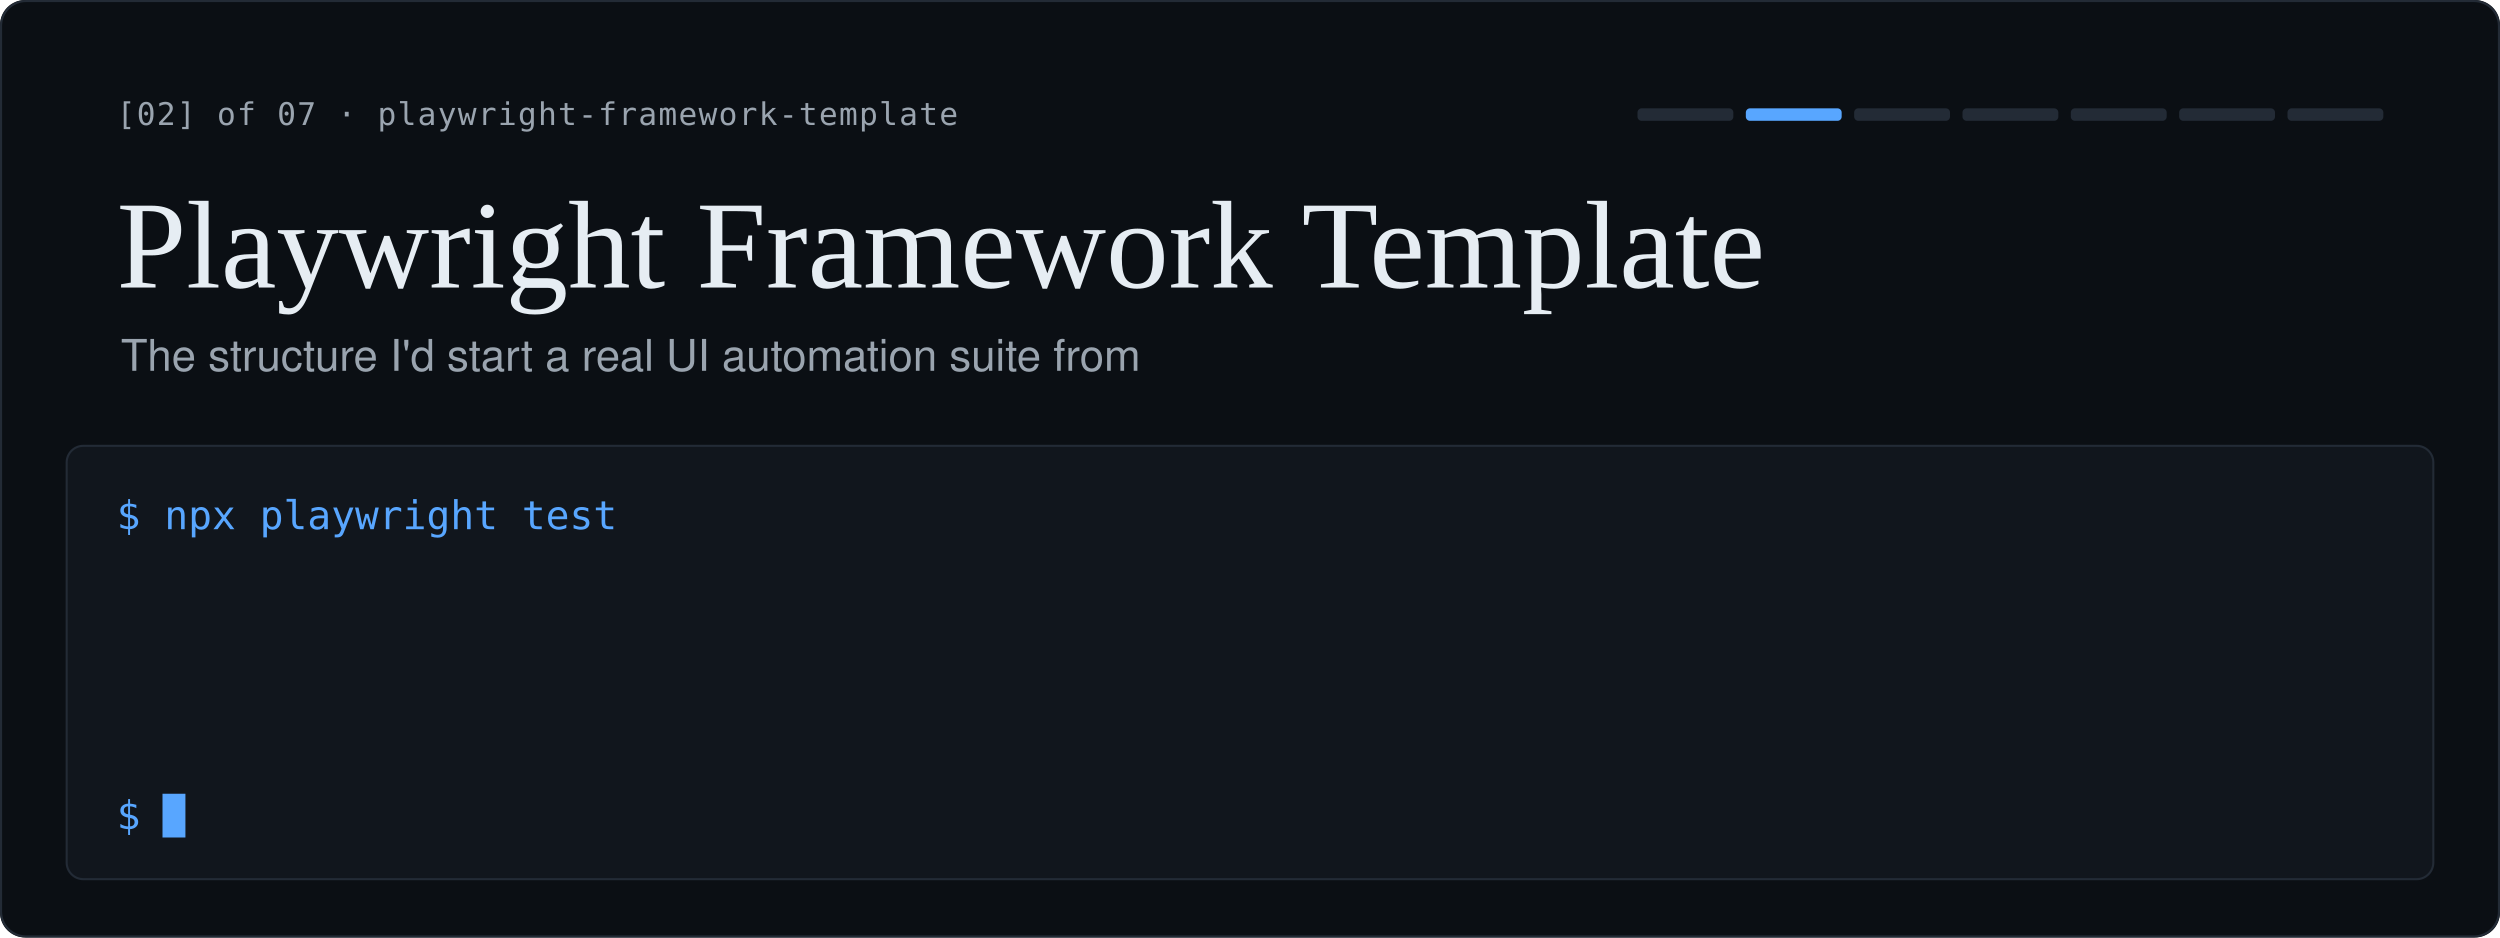
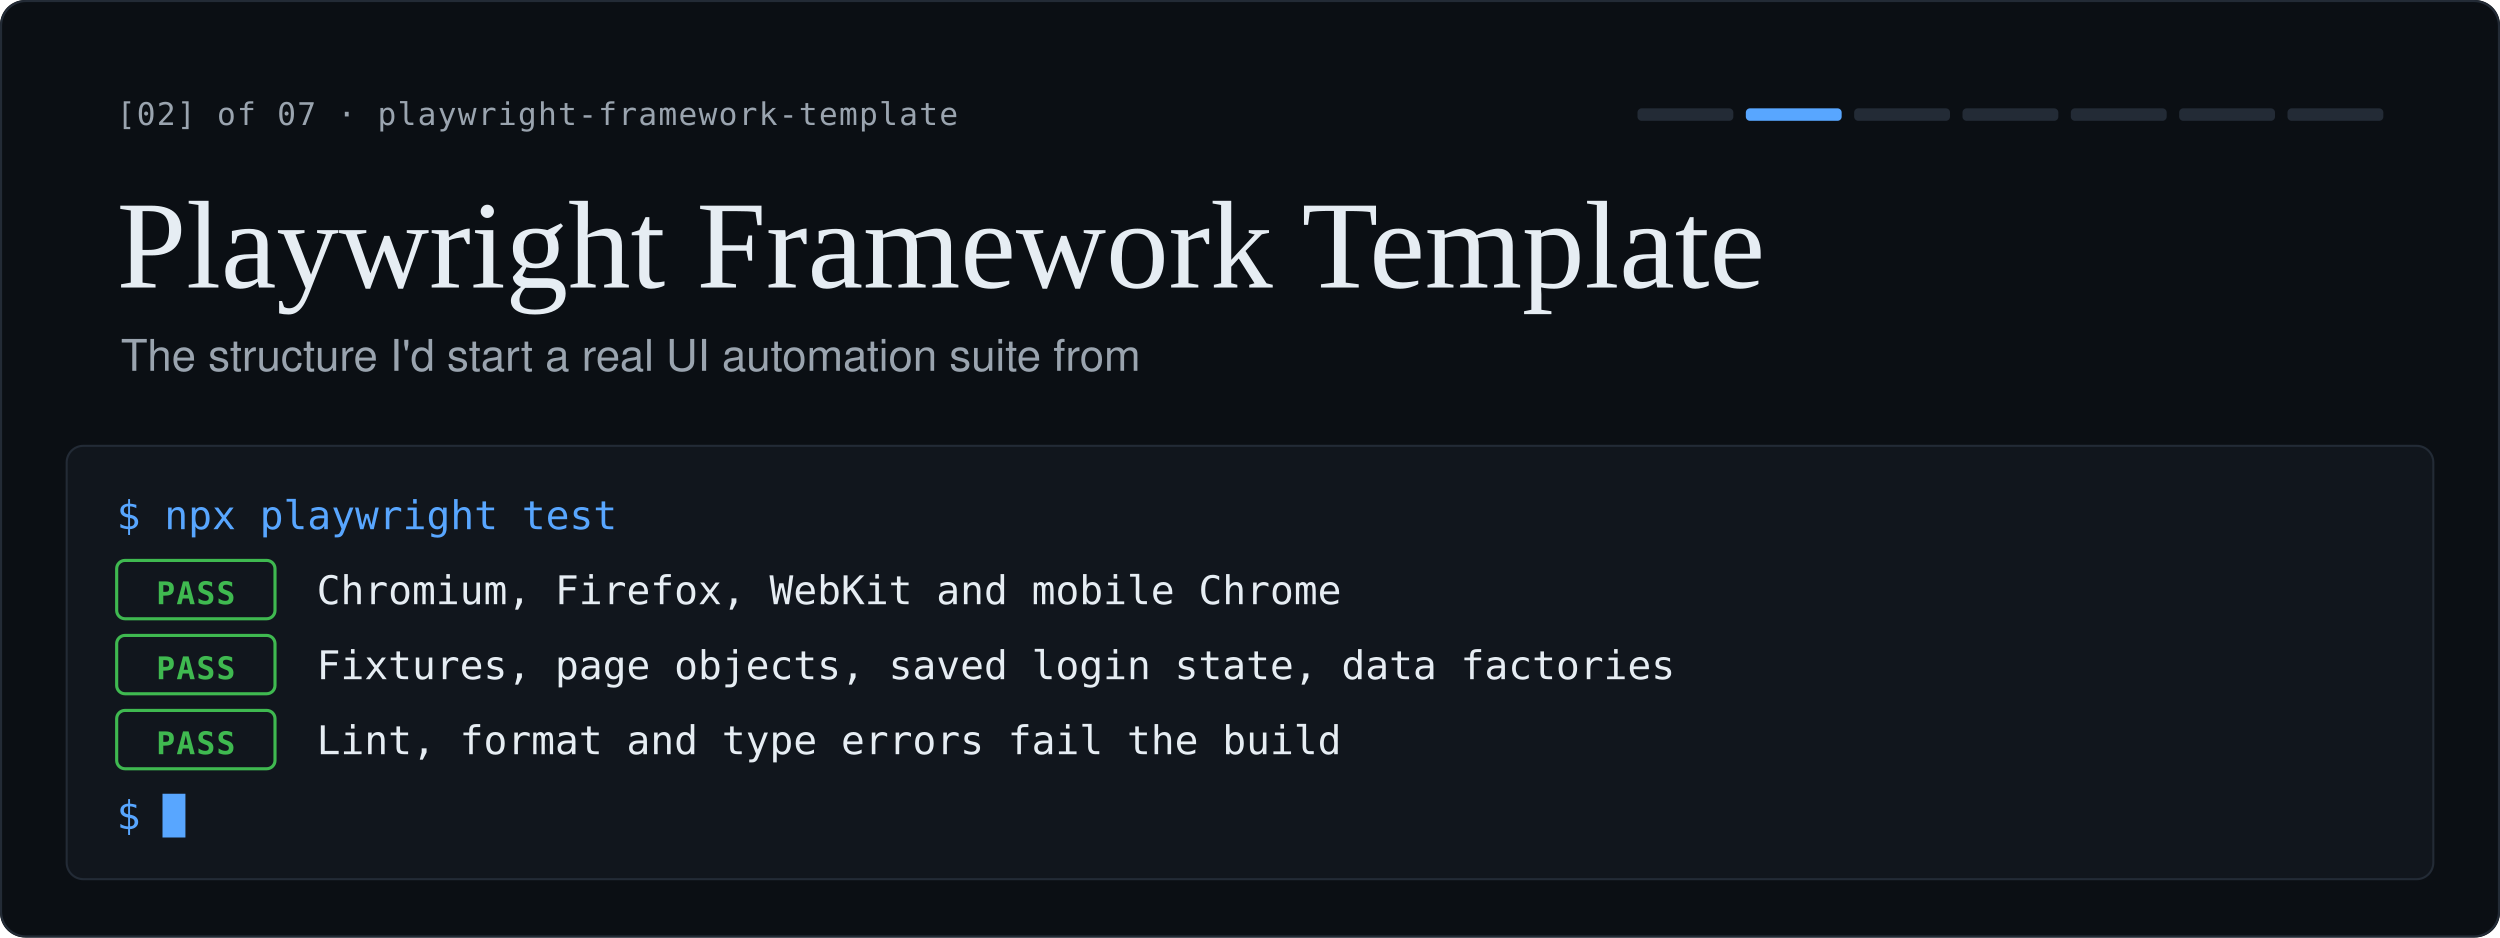
<svg xmlns="http://www.w3.org/2000/svg" xml:space="preserve" width="1200" height="450" viewBox="0 0 1200 450" role="img" aria-labelledby="t">
  <style>
-     .row { opacity: 0; animation: in 0.4s ease-out forwards; }
+     /* Visible by default; 'backwards' hides each row only until its delayed fade-in starts, so a
+        viewer that doesn't run SVG animations still shows every line. */
+     .row { animation: in 0.4s ease-out backwards; }
    .caret { animation: blink 1.1s steps(1) 2s infinite; }
    @keyframes in { from { opacity: 0; transform: translateX(-6px); } to { opacity: 1; transform: none; } }
    @keyframes blink { 50% { opacity: 0; } }
-     @media (prefers-reduced-motion: reduce) { .row { opacity: 1; animation: none; } .caret { animation: none; } }
+     @media (prefers-reduced-motion: reduce) { .row { animation: none; } .caret { animation: none; } }
  </style>
  <rect width="1200" height="450" rx="12" fill="#0B0F14" />
  <rect x="0.5" y="0.5" width="1199" height="449" rx="12" fill="none" stroke="#232B36" />
  <text x="56" y="60" font-family="'IBM Plex Mono', ui-monospace, SFMono-Regular, Menlo, Consolas, monospace" font-size="15" font-weight="500" fill="#9AA4AF" letter-spacing="0.6">[02] of 07 · playwright-framework-template</text>
  <rect x="786" y="52" width="46" height="6" rx="2" fill="#232B36" />
  <rect x="838" y="52" width="46" height="6" rx="2" fill="#58A6FF" />
  <rect x="890" y="52" width="46" height="6" rx="2" fill="#232B36" />
  <rect x="942" y="52" width="46" height="6" rx="2" fill="#232B36" />
  <rect x="994" y="52" width="46" height="6" rx="2" fill="#232B36" />
  <rect x="1046" y="52" width="46" height="6" rx="2" fill="#232B36" />
  <rect x="1098" y="52" width="46" height="6" rx="2" fill="#232B36" />
  <text x="56" y="138" font-family="'Instrument Serif', Georgia, 'Times New Roman', serif" font-size="60" fill="#E6EDF3">Playwright Framework Template</text>
  <text x="58" y="178" font-family="'IBM Plex Sans', -apple-system, 'Segoe UI', Helvetica, Arial, sans-serif" font-size="21" fill="#9AA4AF">The structure I'd start a real UI automation suite from</text>
  <rect x="32" y="214" width="1136" height="208" rx="8" fill="#11161D" stroke="#232B36" />
  <text x="56" y="254" font-family="'IBM Plex Mono', ui-monospace, SFMono-Regular, Menlo, Consolas, monospace" font-size="19" fill="#58A6FF">$ npx playwright test</text>
  <g class="row" style="animation-delay:0.5s">
    <rect x="56" y="269" width="76" height="28" rx="4" fill="none" stroke="#3FB950" stroke-width="1.5" />
    <text x="94" y="290" text-anchor="middle" font-family="'IBM Plex Mono', ui-monospace, SFMono-Regular, Menlo, Consolas, monospace" font-size="15" font-weight="600" fill="#3FB950" letter-spacing="0.6">PASS</text>
    <text x="152" y="290" font-family="'IBM Plex Mono', ui-monospace, SFMono-Regular, Menlo, Consolas, monospace" font-size="19" fill="#E6EDF3">Chromium, Firefox, WebKit and mobile Chrome</text>
  </g>
  <g class="row" style="animation-delay:0.85s">
    <rect x="56" y="305" width="76" height="28" rx="4" fill="none" stroke="#3FB950" stroke-width="1.5" />
    <text x="94" y="326" text-anchor="middle" font-family="'IBM Plex Mono', ui-monospace, SFMono-Regular, Menlo, Consolas, monospace" font-size="15" font-weight="600" fill="#3FB950" letter-spacing="0.6">PASS</text>
    <text x="152" y="326" font-family="'IBM Plex Mono', ui-monospace, SFMono-Regular, Menlo, Consolas, monospace" font-size="19" fill="#E6EDF3">Fixtures, page objects, saved login state, data factories</text>
  </g>
  <g class="row" style="animation-delay:1.2s">
    <rect x="56" y="341" width="76" height="28" rx="4" fill="none" stroke="#3FB950" stroke-width="1.5" />
    <text x="94" y="362" text-anchor="middle" font-family="'IBM Plex Mono', ui-monospace, SFMono-Regular, Menlo, Consolas, monospace" font-size="15" font-weight="600" fill="#3FB950" letter-spacing="0.6">PASS</text>
    <text x="152" y="362" font-family="'IBM Plex Mono', ui-monospace, SFMono-Regular, Menlo, Consolas, monospace" font-size="19" fill="#E6EDF3">Lint, format and type errors fail the build</text>
  </g>
  <text x="56" y="398" font-family="'IBM Plex Mono', ui-monospace, SFMono-Regular, Menlo, Consolas, monospace" font-size="19" fill="#58A6FF">$</text>
  <rect class="caret" x="78" y="381" width="11" height="21" fill="#58A6FF" />
</svg>
